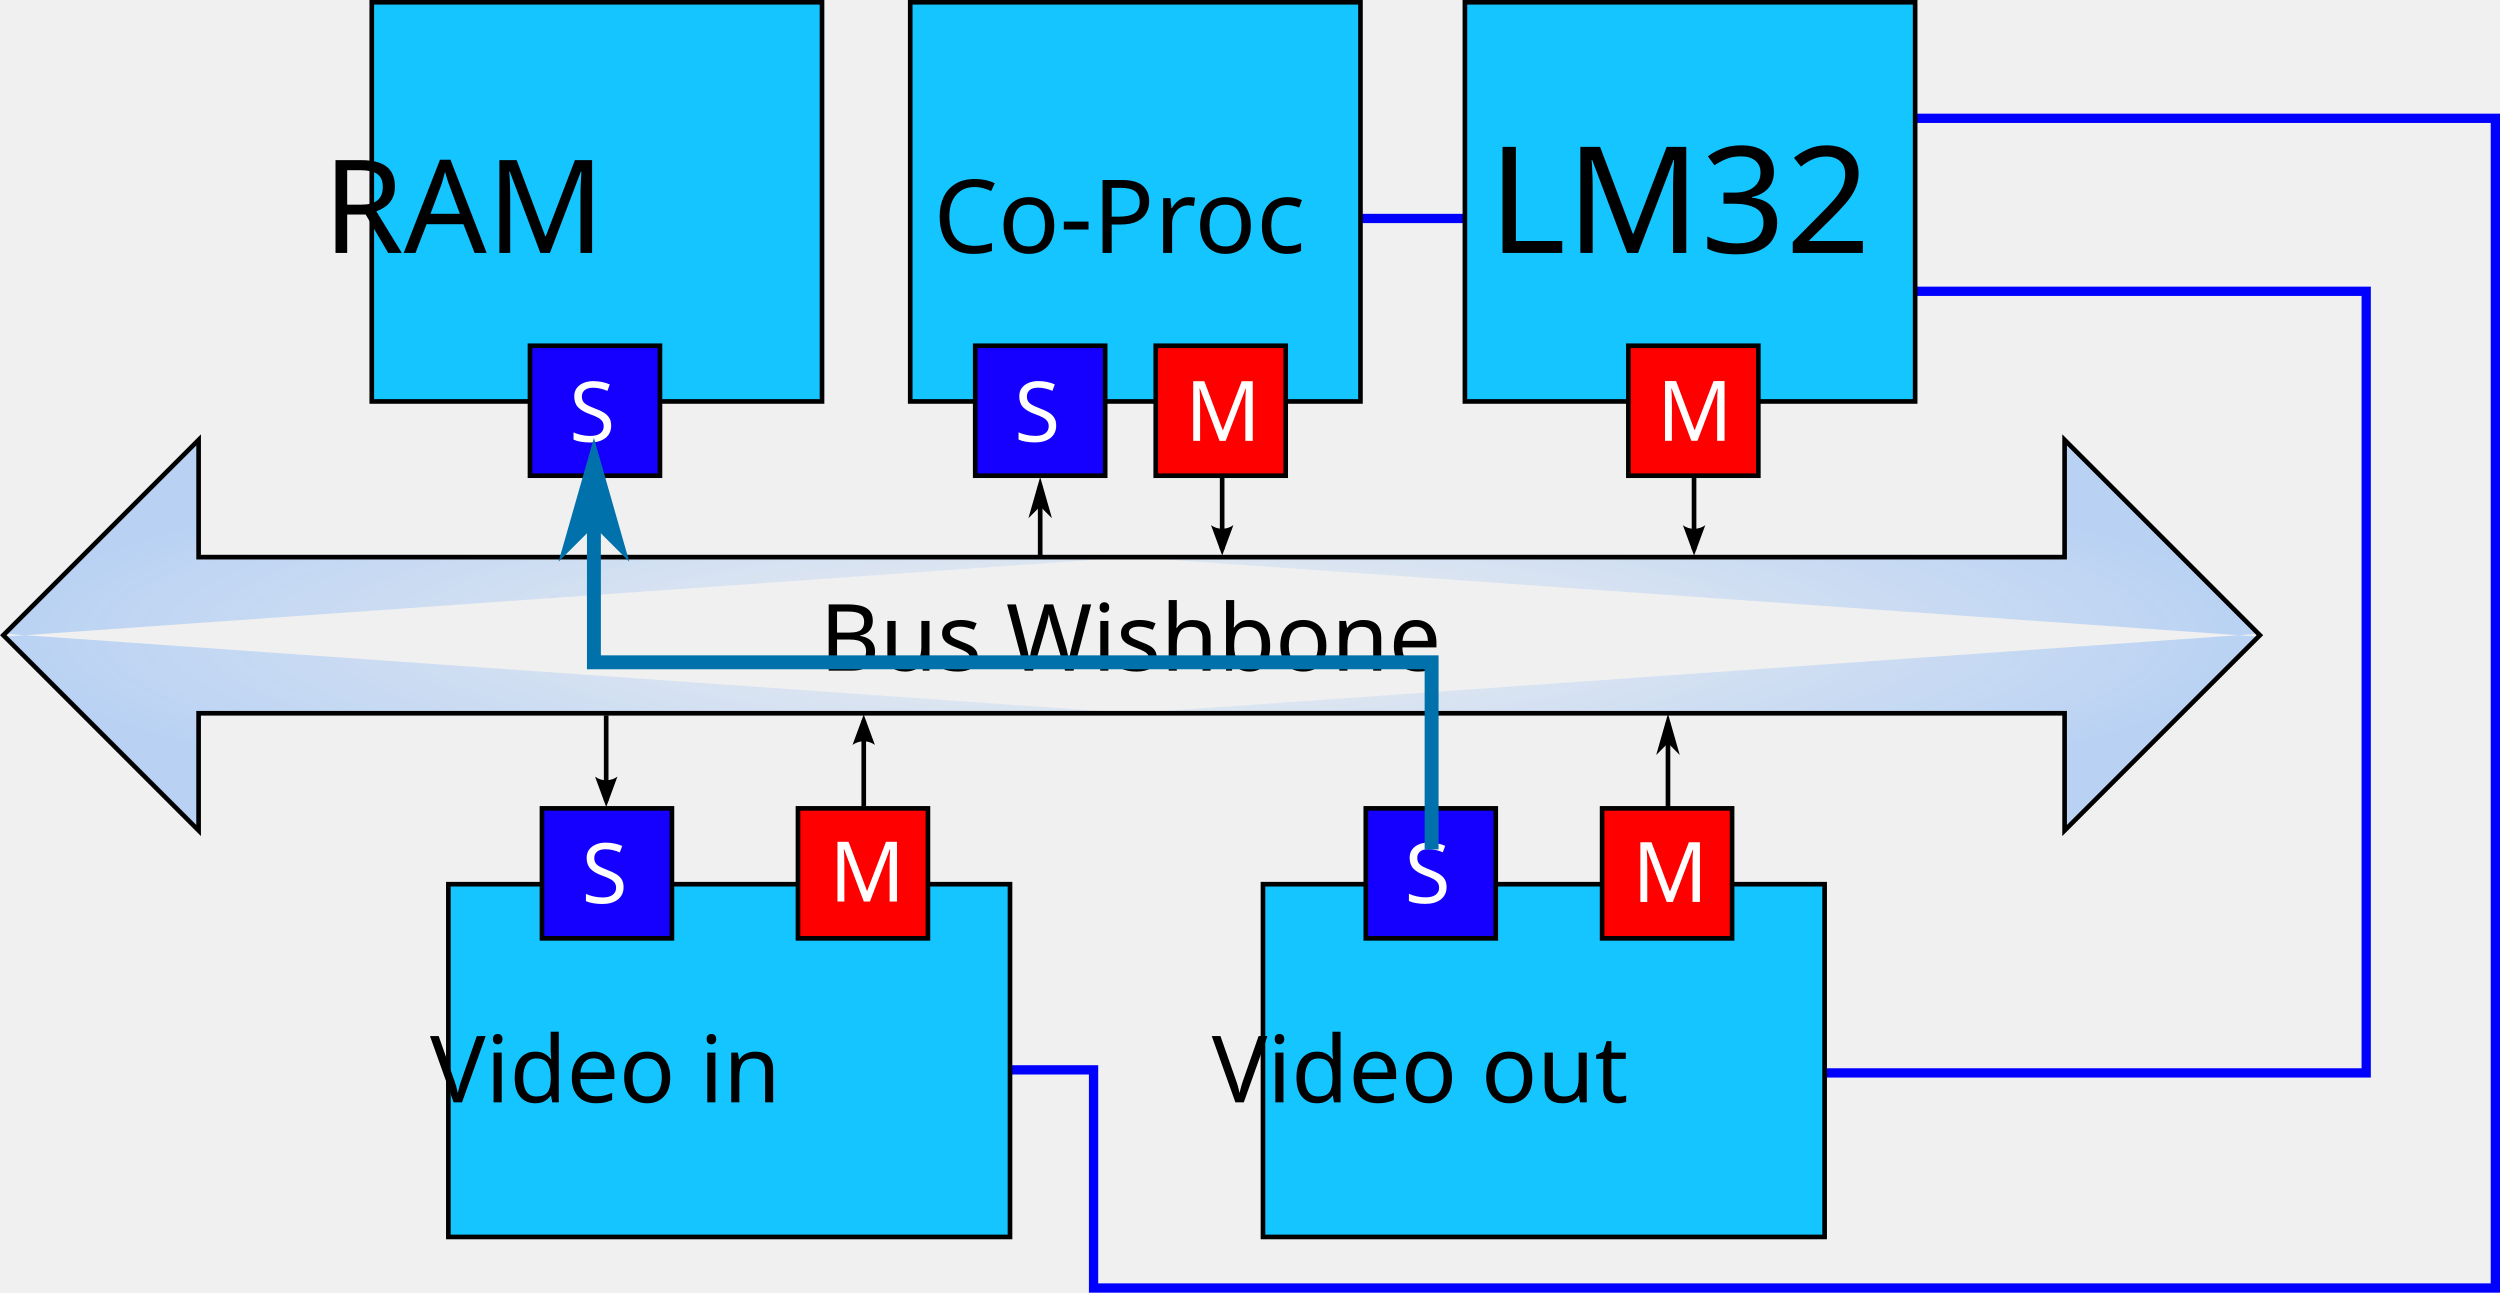
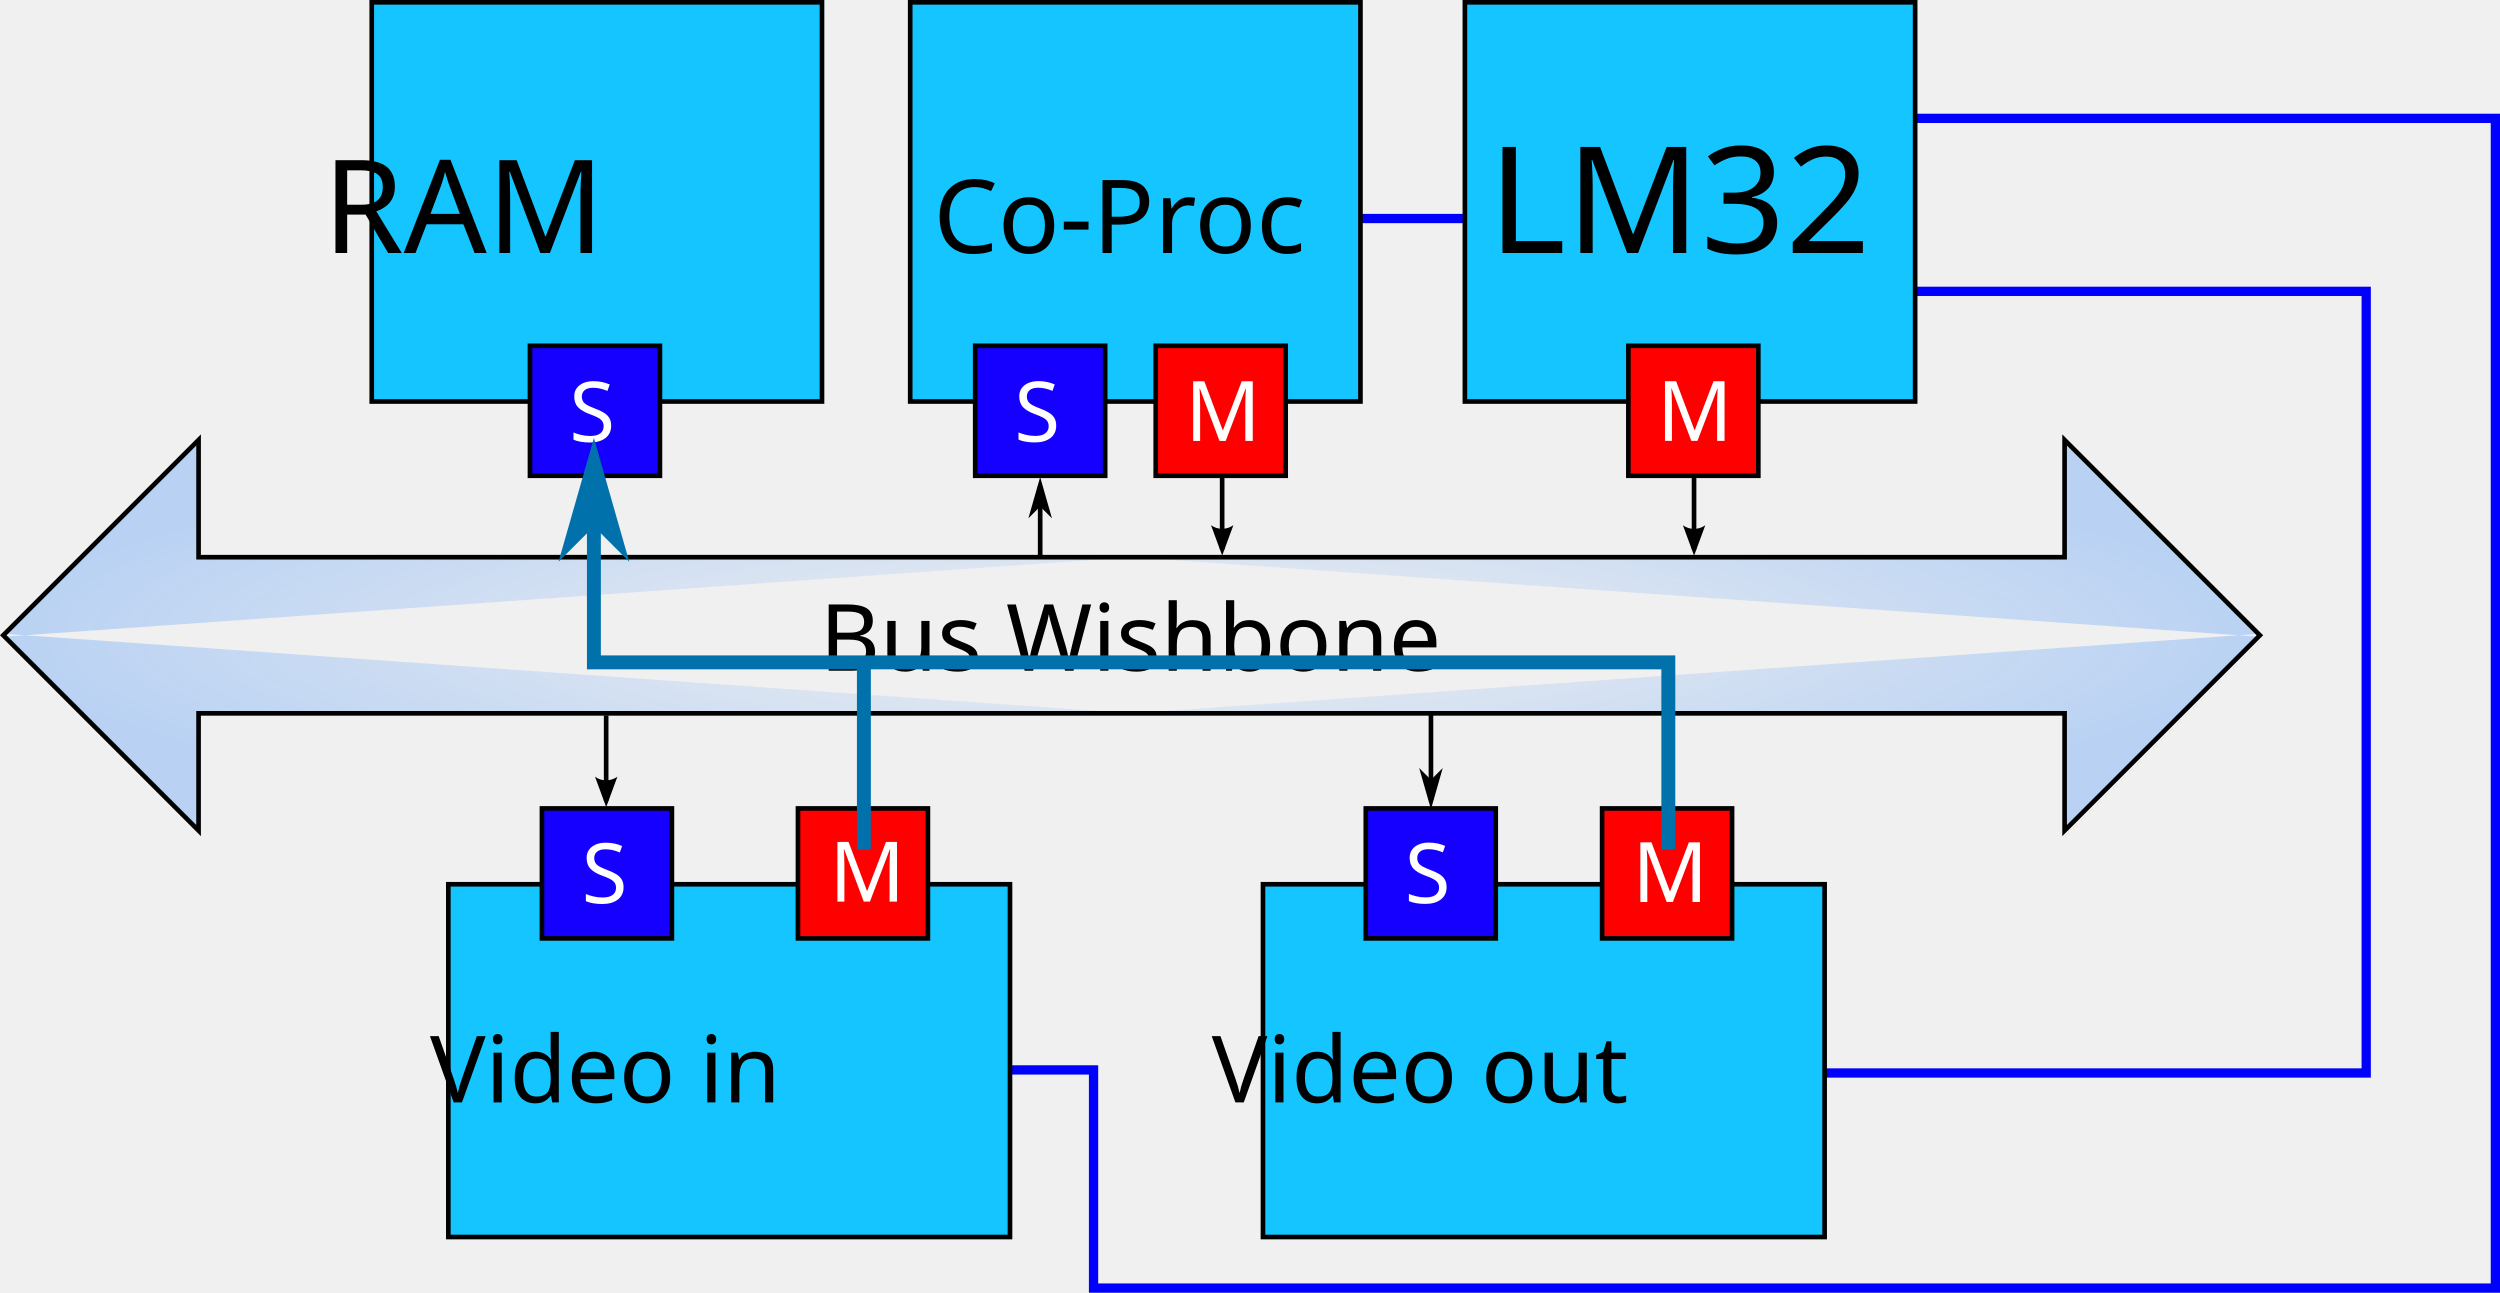
- <svg xmlns="http://www.w3.org/2000/svg" xmlns:xlink="http://www.w3.org/1999/xlink" version="1.1" id="svg2" height="278.5" width="538.594">
+ <svg xmlns="http://www.w3.org/2000/svg" xmlns:xlink="http://www.w3.org/1999/xlink" version="1.1" id="svg2" height="1559.344" width="3015.594">
  <defs id="defs4">
-     <marker orient="auto" refY="0.0" refX="0.0" id="Arrow1Send" style="overflow:visible;">
-       <path id="path4171" d="M 0.0,0.0 L 5.0,-5.0 L -12.5,0.0 L 5.0,5.0 L 0.0,0.0 z " style="fill-rule:evenodd;stroke:#000000;stroke-width:1.0pt;marker-start:none;" transform="scale(0.2) rotate(180) translate(6,0)" />
+     <marker orient="auto" refY="0" refX="0" id="Arrow1Send" style="overflow:visible">
+       <path id="path4171" d="M 0,0 5,-5 -12.5,0 5,5 0,0 z" style="fill-rule:evenodd;stroke:#000000;stroke-width:1pt;marker-start:none" transform="matrix(-0.2,0,0,-0.2,-1.2,0)" />
    </marker>
    <marker orient="auto" refY="0" refX="0" id="Arrow2Mstart" style="overflow:visible">
      <path id="path4180" style="font-size:12px;fill-rule:evenodd;stroke-width:0.625;stroke-linejoin:round" d="M 8.719,4.034 -2.207,0.016 8.719,-4.002 c -1.745,2.372 -1.735,5.617 -6e-7,8.035 z" transform="scale(0.6,0.6)" />
    </marker>
    <marker orient="auto" refY="0" refX="0" id="Arrow1Mend" style="overflow:visible">
      <path id="path4165" d="M 0,0 5,-5 -12.5,0 5,5 0,0 z" style="fill-rule:evenodd;stroke:#000000;stroke-width:1pt;marker-start:none" transform="matrix(-0.4,0,0,-0.4,-4,0)" />
    </marker>
    <marker orient="auto" refY="0" refX="0" id="Arrow1Lend" style="overflow:visible">
      <path id="path4159" d="M 0,0 5,-5 -12.5,0 5,5 0,0 z" style="fill-rule:evenodd;stroke:#000000;stroke-width:1pt;marker-start:none" transform="matrix(-0.8,0,0,-0.8,-10,0)" />
    </marker>
    <linearGradient id="linearGradient4021">
      <stop style="stop-color:#006cff;stop-opacity:0;" offset="0" id="stop4023" />
      <stop style="stop-color:#006cff;stop-opacity:0.227;" offset="1" id="stop4025" />
    </linearGradient>
-     <radialGradient xlink:href="#linearGradient4021" id="radialGradient4029" cx="378.195" cy="217.721" fx="378.195" fy="217.721" r="243.93" gradientTransform="matrix(1,0,0,0.1745412,0,179.72)" gradientUnits="userSpaceOnUse" />
+     <radialGradient xlink:href="#linearGradient4021" id="radialGradient4029" cx="378.195" cy="217.721" fx="378.195" fy="217.721" r="243.93" gradientTransform="matrix(5.599112,0,0,0.9772758,-617.5001,634.3779)" gradientUnits="userSpaceOnUse" />
    <marker orient="auto" refY="0" refX="0" id="Arrow1Mend-2" style="overflow:visible">
      <path id="path4165-8" d="M 0,0 5,-5 -12.5,0 5,5 0,0 z" style="fill-rule:evenodd;stroke:#000000;stroke-width:1pt;marker-start:none" transform="matrix(-0.4,0,0,-0.4,-4,0)" />
    </marker>
    <marker orient="auto" refY="0" refX="0" id="Arrow1Mend-9" style="overflow:visible">
      <path id="path4165-4" d="M 0,0 5,-5 -12.5,0 5,5 0,0 z" style="fill-rule:evenodd;stroke:#000000;stroke-width:1pt;marker-start:none" transform="matrix(-0.4,0,0,-0.4,-4,0)" />
    </marker>
    <marker orient="auto" refY="0" refX="0" id="Arrow1Mend-3" style="overflow:visible">
      <path id="path4165-3" d="M 0,0 5,-5 -12.5,0 5,5 0,0 z" style="fill-rule:evenodd;stroke:#000000;stroke-width:1pt;marker-start:none" transform="matrix(-0.4,0,0,-0.4,-4,0)" />
    </marker>
    <marker orient="auto" refY="0" refX="0" id="Arrow1Mend-5" style="overflow:visible">
      <path id="path4165-43" d="M 0,0 5,-5 -12.5,0 5,5 0,0 z" style="fill-rule:evenodd;stroke:#000000;stroke-width:1pt;marker-start:none" transform="matrix(-0.4,0,0,-0.4,-4,0)" />
    </marker>
    <marker orient="auto" refY="0" refX="0" id="Arrow2Mstart-4" style="overflow:visible">
      <path id="path4180-7" style="font-size:12px;fill-rule:evenodd;stroke-width:0.625;stroke-linejoin:round" d="M 8.719,4.034 -2.207,0.016 8.719,-4.002 c -1.745,2.372 -1.735,5.617 -6e-7,8.035 z" transform="scale(0.6,0.6)" />
    </marker>
    <marker orient="auto" refY="0" refX="0" id="Arrow1Mend-4" style="overflow:visible">
      <path id="path4165-0" d="M 0,0 5,-5 -12.5,0 5,5 0,0 z" style="fill-rule:evenodd;stroke:#000000;stroke-width:1pt;marker-start:none" transform="matrix(-0.4,0,0,-0.4,-4,0)" />
    </marker>
    <marker orient="auto" refY="0" refX="0" id="Arrow2Mstart-4-2" style="overflow:visible">
      <path id="path4180-7-0" style="font-size:12px;fill-rule:evenodd;stroke-width:0.625;stroke-linejoin:round" d="M 8.719,4.034 -2.207,0.016 8.719,-4.002 c -1.745,2.372 -1.735,5.617 -6e-7,8.035 z" transform="scale(0.6,0.6)" />
    </marker>
    <marker orient="auto" refY="0" refX="0" id="Arrow1Mend-4G" style="overflow:visible">
-       <path id="path6648" d="M 0,0 5,-5 -12.5,0 5,5 0,0 z" style="marker-start:none;stroke:#0071ab;stroke-width:1pt;fill:#0071ab;fill-rule:evenodd" transform="matrix(-0.4,0,0,-0.4,-4,0)" />
+       <path id="path6648" d="M 0,0 5,-5 -12.5,0 5,5 0,0 z" style="fill:#0071ab;fill-rule:evenodd;stroke:#0071ab;stroke-width:1pt;marker-start:none" transform="matrix(-0.4,0,0,-0.4,-4,0)" />
    </marker>
    <marker style="overflow:visible" id="Arrow1Mend-4-7" refX="0" refY="0" orient="auto">
      <path transform="matrix(-0.4,0,0,-0.4,-4,0)" style="fill-rule:evenodd;stroke:#000000;stroke-width:1pt;marker-start:none" d="M 0,0 5,-5 -12.5,0 5,5 0,0 z" id="path4165-0-8" />
    </marker>
    <marker orient="auto" refY="0" refX="0" id="Arrow1Mend-4S" style="overflow:visible">
-       <path id="path7034" d="M 0,0 5,-5 -12.5,0 5,5 0,0 z" style="marker-start:none;stroke:#0071ab;stroke-width:1pt;fill:#0071ab;fill-rule:evenodd" transform="matrix(-0.4,0,0,-0.4,-4,0)" />
+       <path id="path7034" d="M 0,0 5,-5 -12.5,0 5,5 0,0 z" style="fill:#0071ab;fill-rule:evenodd;stroke:#0071ab;stroke-width:1pt;marker-start:none" transform="matrix(-0.4,0,0,-0.4,-4,0)" />
    </marker>
    <marker orient="auto" refY="0" refX="0" id="Arrow2Mstart-7" style="overflow:visible">
      <path id="path4180-3" style="font-size:12px;fill-rule:evenodd;stroke-width:0.625;stroke-linejoin:round" d="M 8.719,4.034 -2.207,0.016 8.719,-4.002 c -1.745,2.372 -1.735,5.617 -6e-7,8.035 z" transform="scale(0.6,0.6)" />
    </marker>
    <marker orient="auto" refY="0" refX="0" id="Arrow2Mstart-4-28" style="overflow:visible">
      <path id="path4180-7-3" style="font-size:12px;fill-rule:evenodd;stroke-width:0.625;stroke-linejoin:round" d="M 8.719,4.034 -2.207,0.016 8.719,-4.002 c -1.745,2.372 -1.735,5.617 -6e-7,8.035 z" transform="scale(0.6,0.6)" />
    </marker>
+     <marker orient="auto" refY="0" refX="0" id="Arrow1Mend-4S-9" style="overflow:visible">
+       <path id="path7034-9" d="M 0,0 5,-5 -12.5,0 5,5 0,0 z" style="fill:#0071ab;fill-rule:evenodd;stroke:#0071ab;stroke-width:1pt;marker-start:none" transform="matrix(-0.4,0,0,-0.4,-4,0)" />
+     </marker>
  </defs>
-   <g id="layer1" transform="translate(-134.4062,-80.875)">
-     <path style="fill:none;stroke:#0000ff;stroke-width:2;stroke-linecap:butt;stroke-linejoin:miter;stroke-miterlimit:4;stroke-opacity:1;stroke-dasharray:none" d="m 343,311.362 27,0 0,47 302,0 0,-252 -147,0" id="path5783" />
-     <path style="fill:none;stroke:#0000ff;stroke-width:2;stroke-linecap:butt;stroke-linejoin:miter;stroke-miterlimit:4;stroke-opacity:1;stroke-dasharray:none" d="m 522.552,312.021 121.622,0 0,-168.392 -110.309,0" id="path5781" />
-     <path style="fill:url(#radialGradient4029);fill-opacity:1;stroke:#000000;stroke-width:1px;stroke-linecap:butt;stroke-linejoin:miter;stroke-opacity:1" d="m 621.625,217.371 c -14.142,14.142 -28.284,28.284 -42.426,42.426 0,-8.418 0,-16.836 0,-25.254 -67.007,0 -134.014,0 -201.02,0 m 243.444,-16.47 c -14.142,-14.142 -28.284,-28.284 -42.426,-42.426 0,8.418 0,16.836 0,25.254 -67.007,0 -134.014,0 -201.02,0 m -243.41,16.47 c 14.142,14.142 28.284,28.284 42.426,42.426 0,-8.418 0,-16.836 0,-25.254 67.007,0 134.014,0 201.02,0 m -243.444,-16.47 c 14.142,-14.142 28.284,-28.284 42.426,-42.426 0,8.418 0,16.836 0,25.254 67.007,0 134.014,0 201.02,0" id="path2989-6-5" />
-     <path style="fill:none;stroke:#0000ff;stroke-width:2;stroke-linecap:butt;stroke-linejoin:miter;stroke-miterlimit:4;stroke-opacity:1;stroke-dasharray:none" d="m 423.123,127.941 28.524,0" id="path5759" />
-     <rect style="fill:#15c5ff;fill-opacity:1;fill-rule:evenodd;stroke:#000000;stroke-width:1px;stroke-linecap:butt;stroke-linejoin:miter;stroke-opacity:1" id="rect3031" width="97" height="86" x="450" y="81.362" />
-     <text xml:space="preserve" style="font-size:40px;font-style:normal;font-weight:normal;line-height:125%;letter-spacing:0px;word-spacing:0px;fill:#000000;fill-opacity:1;stroke:none;font-family:Sans" x="455" y="135.362" id="text3033">
-       <tspan id="tspan3035" x="455" y="135.362" style="font-size:32px">LM32</tspan>
+   <g id="layer1" transform="translate(-135.0938,-80.875)">
+     <path style="fill:none;stroke:#0000ff;stroke-width:11.198;stroke-linecap:butt;stroke-linejoin:miter;stroke-miterlimit:4;stroke-opacity:1;stroke-dasharray:none" d="m 1302.995,1371.457 151.176,0 0,263.158 1690.932,0 0,-1410.976 -823.069,0" id="path5783" />
+     <path style="fill:none;stroke:#0000ff;stroke-width:11.198;stroke-linecap:butt;stroke-linejoin:miter;stroke-miterlimit:4;stroke-opacity:1;stroke-dasharray:none" d="m 2308.326,1375.148 680.977,0 0,-942.845 -617.63,0" id="path5781" />
+     <path style="fill:url(#radialGradient4029);fill-opacity:1;stroke:#000000;stroke-width:5.599px;stroke-linecap:butt;stroke-linejoin:miter;stroke-opacity:1" d="m 2863.047,845.189 c -79.183,79.183 -158.367,158.367 -237.55,237.55 0,-47.133 0,-94.266 0,-141.399 -375.178,0 -750.357,0 -1125.535,0 M 2863.03,849.12 c -79.183,-79.183 -158.367,-158.367 -237.55,-237.55 0,47.133 0,94.266 0,141.399 -375.178,0 -750.357,0 -1125.535,0 M 137.065,845.183 c 79.183,79.183 158.367,158.367 237.55,237.55 0,-47.133 0,-94.266 0,-141.399 375.178,0 750.357,0 1125.535,0 M 137.082,849.115 c 79.183,-79.183 158.367,-158.367 237.55,-237.55 0,47.133 0,94.266 0,141.399 375.178,0 750.357,0 1125.535,0" id="path2989-6-5" />
+     <path style="fill:none;stroke:#0000ff;stroke-width:11.198;stroke-linecap:butt;stroke-linejoin:miter;stroke-miterlimit:4;stroke-opacity:1;stroke-dasharray:none" d="m 1751.612,344.464 159.708,0" id="path5759" />
+     <rect style="fill:#15c5ff;fill-opacity:1;fill-rule:evenodd;stroke:#000000;stroke-width:5.599px;stroke-linecap:butt;stroke-linejoin:miter;stroke-opacity:1" id="rect3031" width="543.114" height="481.524" x="1902.1" y="83.662" />
+     <text xml:space="preserve" style="font-size:223.964px;font-style:normal;font-weight:normal;line-height:125%;letter-spacing:0px;word-spacing:0px;fill:#000000;fill-opacity:1;stroke:none;font-family:Sans" x="1930.096" y="386.014" id="text3033">
+       <tspan id="tspan3035" x="1930.096" y="386.014" style="font-size:179.172px">LM32</tspan>
    </text>
-     <rect style="fill:#15c5ff;fill-opacity:1;fill-rule:evenodd;stroke:#000000;stroke-width:1px;stroke-linecap:butt;stroke-linejoin:miter;stroke-opacity:1" id="rect3031-6" width="97" height="86" x="330.5" y="81.362" />
-     <text xml:space="preserve" style="font-size:40px;font-style:normal;font-weight:normal;line-height:125%;letter-spacing:0px;word-spacing:0px;fill:#000000;fill-opacity:1;stroke:none;font-family:Sans" x="335.5" y="135.362" id="text3033-2">
-       <tspan id="tspan3035-1" x="335.5" y="135.362" style="font-size:22px">Co-Proc</tspan>
+     <rect style="fill:#15c5ff;fill-opacity:1;fill-rule:evenodd;stroke:#000000;stroke-width:5.599px;stroke-linecap:butt;stroke-linejoin:miter;stroke-opacity:1" id="rect3031-6" width="543.114" height="481.524" x="1233.006" y="83.662" />
+     <text xml:space="preserve" style="font-size:223.964px;font-style:normal;font-weight:normal;line-height:125%;letter-spacing:0px;word-spacing:0px;fill:#000000;fill-opacity:1;stroke:none;font-family:Sans" x="1261.002" y="386.014" id="text3033-2">
+       <tspan id="tspan3035-1" x="1261.002" y="386.014" style="font-size:123.18px">Co-Proc</tspan>
    </text>
-     <rect style="fill:#15c5ff;fill-opacity:1;fill-rule:evenodd;stroke:#000000;stroke-width:1px;stroke-linecap:butt;stroke-linejoin:miter;stroke-opacity:1" id="rect3031-6-6" width="97" height="86" x="214.5" y="81.362" />
-     <text xml:space="preserve" style="font-size:40px;font-style:normal;font-weight:normal;text-align:center;line-height:125%;letter-spacing:0px;word-spacing:0px;text-anchor:middle;fill:#000000;fill-opacity:1;stroke:none;font-family:Sans" x="260.32" y="135.362" id="text3033-2-4">
-       <tspan id="tspan3035-1-6" x="260.32" y="135.362" style="font-size:28px;text-align:center;text-anchor:middle">RAM</tspan>
+     <rect style="fill:#15c5ff;fill-opacity:1;fill-rule:evenodd;stroke:#000000;stroke-width:5.599px;stroke-linecap:butt;stroke-linejoin:miter;stroke-opacity:1" id="rect3031-6-6" width="543.114" height="481.524" x="583.509" y="83.662" />
+     <text xml:space="preserve" style="font-size:223.964px;font-style:normal;font-weight:normal;text-align:center;line-height:125%;letter-spacing:0px;word-spacing:0px;text-anchor:middle;fill:#000000;fill-opacity:1;stroke:none;font-family:Sans" x="840.062" y="386.014" id="text3033-2-4">
+       <tspan id="tspan3035-1-6" x="840.062" y="386.014" style="font-size:156.775px;text-align:center;text-anchor:middle">RAM</tspan>
    </text>
-     <rect style="fill:#15c5ff;fill-opacity:1;fill-rule:evenodd;stroke:#000000;stroke-width:1px;stroke-linecap:butt;stroke-linejoin:miter;stroke-opacity:1" id="rect3031-6-6-4" width="121" height="76" x="231" y="271.362" />
-     <text xml:space="preserve" style="font-size:40px;font-style:normal;font-weight:normal;text-align:center;line-height:125%;letter-spacing:0px;word-spacing:0px;text-anchor:middle;fill:#000000;fill-opacity:1;stroke:none;font-family:Sans" x="290.82" y="318.362" id="text3033-2-4-0">
-       <tspan id="tspan3035-1-6-8" x="290.82" y="318.362" style="font-size:20px;text-align:center;text-anchor:middle">Video in</tspan>
+     <rect style="fill:#15c5ff;fill-opacity:1;fill-rule:evenodd;stroke:#000000;stroke-width:5.599px;stroke-linecap:butt;stroke-linejoin:miter;stroke-opacity:1" id="rect3031-6-6-4" width="677.492" height="425.533" x="675.895" y="1147.493" />
+     <text xml:space="preserve" style="font-size:223.964px;font-style:normal;font-weight:normal;text-align:center;line-height:125%;letter-spacing:0px;word-spacing:0px;text-anchor:middle;fill:#000000;fill-opacity:1;stroke:none;font-family:Sans" x="1010.835" y="1410.651" id="text3033-2-4-0">
+       <tspan id="tspan3035-1-6-8" x="1010.835" y="1410.651" style="font-size:111.982px;text-align:center;text-anchor:middle">Video in</tspan>
    </text>
-     <rect style="fill:#15c5ff;fill-opacity:1;fill-rule:evenodd;stroke:#000000;stroke-width:1px;stroke-linecap:butt;stroke-linejoin:miter;stroke-opacity:1" id="rect3031-6-6-4-9" width="121" height="76" x="406.5" y="271.362" />
-     <text xml:space="preserve" style="font-size:40px;font-style:normal;font-weight:normal;text-align:center;line-height:125%;letter-spacing:0px;word-spacing:0px;text-anchor:middle;fill:#000000;fill-opacity:1;stroke:none;font-family:Sans" x="466.32" y="318.362" id="text3033-2-4-0-8">
-       <tspan id="tspan3035-1-6-8-1" x="466.32" y="318.362" style="font-size:20px;text-align:center;text-anchor:middle">Video out</tspan>
+     <rect style="fill:#15c5ff;fill-opacity:1;fill-rule:evenodd;stroke:#000000;stroke-width:5.599px;stroke-linecap:butt;stroke-linejoin:miter;stroke-opacity:1" id="rect3031-6-6-4-9" width="677.492" height="425.533" x="1658.539" y="1147.493" />
+     <text xml:space="preserve" style="font-size:223.964px;font-style:normal;font-weight:normal;text-align:center;line-height:125%;letter-spacing:0px;word-spacing:0px;text-anchor:middle;fill:#000000;fill-opacity:1;stroke:none;font-family:Sans" x="1993.479" y="1410.651" id="text3033-2-4-0-8">
+       <tspan id="tspan3035-1-6-8-1" x="1993.479" y="1410.651" style="font-size:111.982px;text-align:center;text-anchor:middle">Video out</tspan>
    </text>
-     <rect style="fill:#1500ff;fill-opacity:1;stroke:#000000;stroke-opacity:1" id="rect3941" width="28" height="28" x="248.586" y="155.362" />
-     <rect style="fill:#1500ff;fill-opacity:1;stroke:#000000;stroke-opacity:1" id="rect3941-0" width="28" height="28" x="344.503" y="155.362" />
-     <rect style="fill:#1500ff;fill-opacity:1;stroke:#000000;stroke-opacity:1" id="rect3941-6" width="28" height="28" x="251.165" y="255.03" />
-     <rect style="fill:#1500ff;fill-opacity:1;stroke:#000000;stroke-opacity:1" id="rect3941-4" width="28" height="28" x="428.649" y="255.03" />
-     <rect style="fill:#ff0000;fill-opacity:1;stroke:#000000;stroke-opacity:1" id="rect3941-1" width="28" height="28" x="383.394" y="155.362" />
-     <rect style="fill:#ff0000;fill-opacity:1;stroke:#000000;stroke-opacity:1" id="rect3941-1-8" width="28" height="28" x="485.217" y="155.362" />
-     <rect style="fill:#ff0000;fill-opacity:1;stroke:#000000;stroke-opacity:1" id="rect3941-1-0" width="28" height="28" x="306.319" y="255.03" />
-     <rect style="fill:#ff0000;fill-opacity:1;stroke:#000000;stroke-opacity:1" id="rect3941-1-7" width="28" height="28" x="479.561" y="255.03" />
-     <text xml:space="preserve" style="font-size:40px;font-style:normal;font-weight:normal;line-height:125%;letter-spacing:0px;word-spacing:0px;fill:#000000;fill-opacity:1;stroke:none;font-family:Sans" x="257.044" y="176.014" id="text4031">
-       <tspan id="tspan4033" x="257.044" y="176.014" style="font-size:18px;fill:#ffffff;fill-opacity:1">S</tspan>
+     <rect style="fill:#1500ff;fill-opacity:1;stroke:#000000;stroke-width:5.599;stroke-opacity:1" id="rect3941" width="156.775" height="156.775" x="774.36" y="497.996" />
+     <rect style="fill:#1500ff;fill-opacity:1;stroke:#000000;stroke-width:5.599;stroke-opacity:1" id="rect3941-0" width="156.775" height="156.775" x="1311.412" y="497.996" />
+     <rect style="fill:#1500ff;fill-opacity:1;stroke:#000000;stroke-width:5.599;stroke-opacity:1" id="rect3941-6" width="156.775" height="156.775" x="788.801" y="1056.047" />
+     <rect style="fill:#1500ff;fill-opacity:1;stroke:#000000;stroke-width:5.599;stroke-opacity:1" id="rect3941-4" width="156.775" height="156.775" x="1782.553" y="1056.047" />
+     <rect style="fill:#ff0000;fill-opacity:1;stroke:#000000;stroke-width:5.599;stroke-opacity:1" id="rect3941-1" width="156.775" height="156.775" x="1529.166" y="497.996" />
+     <rect style="fill:#ff0000;fill-opacity:1;stroke:#000000;stroke-width:5.599;stroke-opacity:1" id="rect3941-1-8" width="156.775" height="156.775" x="2099.286" y="497.996" />
+     <rect style="fill:#ff0000;fill-opacity:1;stroke:#000000;stroke-width:5.599;stroke-opacity:1" id="rect3941-1-0" width="156.775" height="156.775" x="1097.617" y="1056.047" />
+     <rect style="fill:#ff0000;fill-opacity:1;stroke:#000000;stroke-width:5.599;stroke-opacity:1" id="rect3941-1-7" width="156.775" height="156.775" x="2067.613" y="1056.047" />
+     <text xml:space="preserve" style="font-size:223.964px;font-style:normal;font-weight:normal;line-height:125%;letter-spacing:0px;word-spacing:0px;fill:#000000;fill-opacity:1;stroke:none;font-family:Sans" x="821.716" y="613.629" id="text4031">
+       <tspan id="tspan4033" x="821.716" y="613.629" style="font-size:100.784px;fill:#ffffff;fill-opacity:1">S</tspan>
    </text>
-     <text xml:space="preserve" style="font-size:40px;font-style:normal;font-weight:normal;line-height:125%;letter-spacing:0px;word-spacing:0px;fill:#000000;fill-opacity:1;stroke:none;font-family:Sans" x="352.919" y="176.003" id="text4031-1">
-       <tspan id="tspan4033-8" x="352.919" y="176.003" style="font-size:18px;fill:#ffffff;fill-opacity:1">S</tspan>
+     <text xml:space="preserve" style="font-size:223.964px;font-style:normal;font-weight:normal;line-height:125%;letter-spacing:0px;word-spacing:0px;fill:#000000;fill-opacity:1;stroke:none;font-family:Sans" x="1358.533" y="613.567" id="text4031-1">
+       <tspan id="tspan4033-8" x="1358.533" y="613.567" style="font-size:100.784px;fill:#ffffff;fill-opacity:1">S</tspan>
    </text>
-     <text xml:space="preserve" style="font-size:40px;font-style:normal;font-weight:normal;line-height:125%;letter-spacing:0px;word-spacing:0px;fill:#000000;fill-opacity:1;stroke:none;font-family:Sans" x="259.713" y="275.44" id="text4031-1-4">
-       <tspan id="tspan4033-8-8" x="259.713" y="275.44" style="font-size:18px;fill:#ffffff;fill-opacity:1">S</tspan>
+     <text xml:space="preserve" style="font-size:223.964px;font-style:normal;font-weight:normal;line-height:125%;letter-spacing:0px;word-spacing:0px;fill:#000000;fill-opacity:1;stroke:none;font-family:Sans" x="836.664" y="1170.326" id="text4031-1-4">
+       <tspan id="tspan4033-8-8" x="836.664" y="1170.326" style="font-size:100.784px;fill:#ffffff;fill-opacity:1">S</tspan>
    </text>
-     <text xml:space="preserve" style="font-size:40px;font-style:normal;font-weight:normal;line-height:125%;letter-spacing:0px;word-spacing:0px;fill:#000000;fill-opacity:1;stroke:none;font-family:Sans" x="437.02" y="275.418" id="text4031-1-1">
-       <tspan id="tspan4033-8-6" x="437.02" y="275.418" style="font-size:18px;fill:#ffffff;fill-opacity:1">S</tspan>
+     <text xml:space="preserve" style="font-size:223.964px;font-style:normal;font-weight:normal;line-height:125%;letter-spacing:0px;word-spacing:0px;fill:#000000;fill-opacity:1;stroke:none;font-family:Sans" x="1829.426" y="1170.202" id="text4031-1-1">
+       <tspan id="tspan4033-8-6" x="1829.426" y="1170.202" style="font-size:100.784px;fill:#ffffff;fill-opacity:1">S</tspan>
    </text>
-     <text xml:space="preserve" style="font-size:40px;font-style:normal;font-weight:normal;line-height:125%;letter-spacing:0px;word-spacing:0px;fill:#000000;fill-opacity:1;stroke:none;font-family:Sans" x="389.72" y="175.854" id="text4031-1-13">
-       <tspan id="tspan4033-8-1" x="389.72" y="175.854" style="font-size:18px;fill:#ffffff;fill-opacity:1">M</tspan>
+     <text xml:space="preserve" style="font-size:223.964px;font-style:normal;font-weight:normal;line-height:125%;letter-spacing:0px;word-spacing:0px;fill:#000000;fill-opacity:1;stroke:none;font-family:Sans" x="1564.585" y="612.731" id="text4031-1-13">
+       <tspan id="tspan4033-8-1" x="1564.585" y="612.731" style="font-size:100.784px;fill:#ffffff;fill-opacity:1">M</tspan>
    </text>
-     <text xml:space="preserve" style="font-size:40px;font-style:normal;font-weight:normal;line-height:125%;letter-spacing:0px;word-spacing:0px;fill:#000000;fill-opacity:1;stroke:none;font-family:Sans" x="491.359" y="175.835" id="text4031-1-13-2">
-       <tspan id="tspan4033-8-1-2" x="491.359" y="175.835" style="font-size:18px;fill:#ffffff;fill-opacity:1">M</tspan>
+     <text xml:space="preserve" style="font-size:223.964px;font-style:normal;font-weight:normal;line-height:125%;letter-spacing:0px;word-spacing:0px;fill:#000000;fill-opacity:1;stroke:none;font-family:Sans" x="2133.676" y="612.627" id="text4031-1-13-2">
+       <tspan id="tspan4033-8-1-2" x="2133.676" y="612.627" style="font-size:100.784px;fill:#ffffff;fill-opacity:1">M</tspan>
    </text>
-     <text xml:space="preserve" style="font-size:40px;font-style:normal;font-weight:normal;line-height:125%;letter-spacing:0px;word-spacing:0px;fill:#000000;fill-opacity:1;stroke:none;font-family:Sans" x="313.08" y="275.095" id="text4031-1-13-1">
-       <tspan id="tspan4033-8-1-1" x="313.08" y="275.095" style="font-size:18px;fill:#ffffff;fill-opacity:1">M</tspan>
+     <text xml:space="preserve" style="font-size:223.964px;font-style:normal;font-weight:normal;line-height:125%;letter-spacing:0px;word-spacing:0px;fill:#000000;fill-opacity:1;stroke:none;font-family:Sans" x="1135.471" y="1168.396" id="text4031-1-13-1">
+       <tspan id="tspan4033-8-1-1" x="1135.471" y="1168.396" style="font-size:100.784px;fill:#ffffff;fill-opacity:1">M</tspan>
    </text>
-     <text xml:space="preserve" style="font-size:40px;font-style:normal;font-weight:normal;line-height:125%;letter-spacing:0px;word-spacing:0px;fill:#000000;fill-opacity:1;stroke:none;font-family:Sans" x="486.056" y="275.184" id="text4031-1-13-0">
-       <tspan id="tspan4033-8-1-20" x="486.056" y="275.184" style="font-size:18px;fill:#ffffff;fill-opacity:1">M</tspan>
+     <text xml:space="preserve" style="font-size:223.964px;font-style:normal;font-weight:normal;line-height:125%;letter-spacing:0px;word-spacing:0px;fill:#000000;fill-opacity:1;stroke:none;font-family:Sans" x="2103.983" y="1168.89" id="text4031-1-13-0">
+       <tspan id="tspan4033-8-1-20" x="2103.983" y="1168.89" style="font-size:100.784px;fill:#ffffff;fill-opacity:1">M</tspan>
    </text>
-     <text xml:space="preserve" style="font-size:40px;font-style:normal;font-weight:normal;line-height:125%;letter-spacing:0px;word-spacing:0px;fill:#000000;fill-opacity:1;stroke:none;font-family:Sans" x="311" y="225.362" id="text4147">
-       <tspan id="tspan4149" x="311" y="225.362" style="font-size:20px">Bus Wishbone</tspan>
+     <text xml:space="preserve" style="font-size:223.964px;font-style:normal;font-weight:normal;line-height:125%;letter-spacing:0px;word-spacing:0px;fill:#000000;fill-opacity:1;stroke:none;font-family:Sans" x="1123.824" y="889.934" id="text4147">
+       <tspan id="tspan4149" x="1123.824" y="889.934" style="font-size:111.982px">Bus Wishbone</tspan>
    </text>
-     <path id="path5804-3" d="m 442.826,263.866 0,-40.305 -180.468,0 0,-42.426" style="fill:none;stroke:#0071ab;stroke-width:3;stroke-linecap:butt;stroke-linejoin:miter;stroke-miterlimit:4;stroke-opacity:1;stroke-dasharray:none;marker-end:url(#Arrow1Mend-4S)" />
-     <path style="fill:none;stroke:#000000;stroke-width:1px;stroke-linecap:butt;stroke-linejoin:miter;stroke-opacity:1;marker-end:url(#Arrow1Mend)" d="m 358.5,201.05 0,-15.438" id="path4151-9" />
-     <path style="fill:none;stroke:#000000;stroke-width:1px;stroke-linecap:butt;stroke-linejoin:miter;stroke-opacity:1;marker-end:url(#Arrow1Mend)" d="m 493.75,255.05 0,-18.438" id="path4151-4-9" />
-     <path style="fill:none;stroke:#000000;stroke-width:1px;stroke-linecap:butt;stroke-linejoin:miter;stroke-opacity:1;marker-start:url(#Arrow2Mstart);marker-end:none" d="m 397.703,199.238 0,-15.438" id="path4151-9-3" />
-     <path style="fill:none;stroke:#000000;stroke-width:1px;stroke-linecap:butt;stroke-linejoin:miter;stroke-opacity:1;marker-start:url(#Arrow2Mstart-4);marker-end:none" d="m 265,253.425 0,-18.438" id="path4151-4-6" />
-     <path style="fill:none;stroke:#000000;stroke-width:1px;stroke-linecap:butt;stroke-linejoin:miter;stroke-opacity:1;marker-start:url(#Arrow2Mstart);marker-end:none" d="m 499.367,199.254 0,-15.438" id="path4151-9-3-2" />
-     <path style="fill:none;stroke:#000000;stroke-width:1px;stroke-linecap:butt;stroke-linejoin:miter;stroke-opacity:1;marker-start:url(#Arrow2Mstart-4);marker-end:none" d="m 320.491,236.128 0,18.438" id="path4151-4-6-7" />
+     <path id="path5804-3" d="m 2147.488,1105.52 0,-225.673 -1296.013,0 0,-237.55" style="fill:none;stroke:#0071ab;stroke-width:16.797;stroke-linecap:butt;stroke-linejoin:miter;stroke-miterlimit:4;stroke-opacity:1;stroke-dasharray:none;marker-end:url(#Arrow1Mend-4S)" />
+     <path style="fill:none;stroke:#000000;stroke-width:5.599px;stroke-linecap:butt;stroke-linejoin:miter;stroke-opacity:1;marker-end:url(#Arrow1Mend)" d="m 1389.782,753.805 0,-86.436" id="path4151-9" />
+     <path style="fill:none;stroke:#000000;stroke-width:5.599px;stroke-linecap:butt;stroke-linejoin:miter;stroke-opacity:1;marker-end:url(#Arrow1Mend)" d="m 1861.167,942.786 0,103.234" id="path4151-4-9" />
+     <path style="fill:none;stroke:#000000;stroke-width:5.599px;stroke-linecap:butt;stroke-linejoin:miter;stroke-opacity:1;marker-start:url(#Arrow2Mstart);marker-end:none" d="m 1609.286,743.661 0,-86.436" id="path4151-9-3" />
+     <path id="path5804-3-0" d="m 1177.144,1105.915 0,-226.243" style="fill:none;stroke:#0071ab;stroke-width:16.797;stroke-linecap:butt;stroke-linejoin:miter;stroke-miterlimit:4;stroke-opacity:1;stroke-dasharray:none;marker-end:none" />
+     <path style="fill:none;stroke:#000000;stroke-width:5.599px;stroke-linecap:butt;stroke-linejoin:miter;stroke-opacity:1;marker-start:url(#Arrow2Mstart-4);marker-end:none" d="m 866.264,1047.059 0,-103.234" id="path4151-4-6" />
+     <path style="fill:none;stroke:#000000;stroke-width:5.599px;stroke-linecap:butt;stroke-linejoin:miter;stroke-opacity:1;marker-start:url(#Arrow2Mstart);marker-end:none" d="m 2178.513,743.748 0,-86.436" id="path4151-9-3-2" />
  </g>
</svg>
